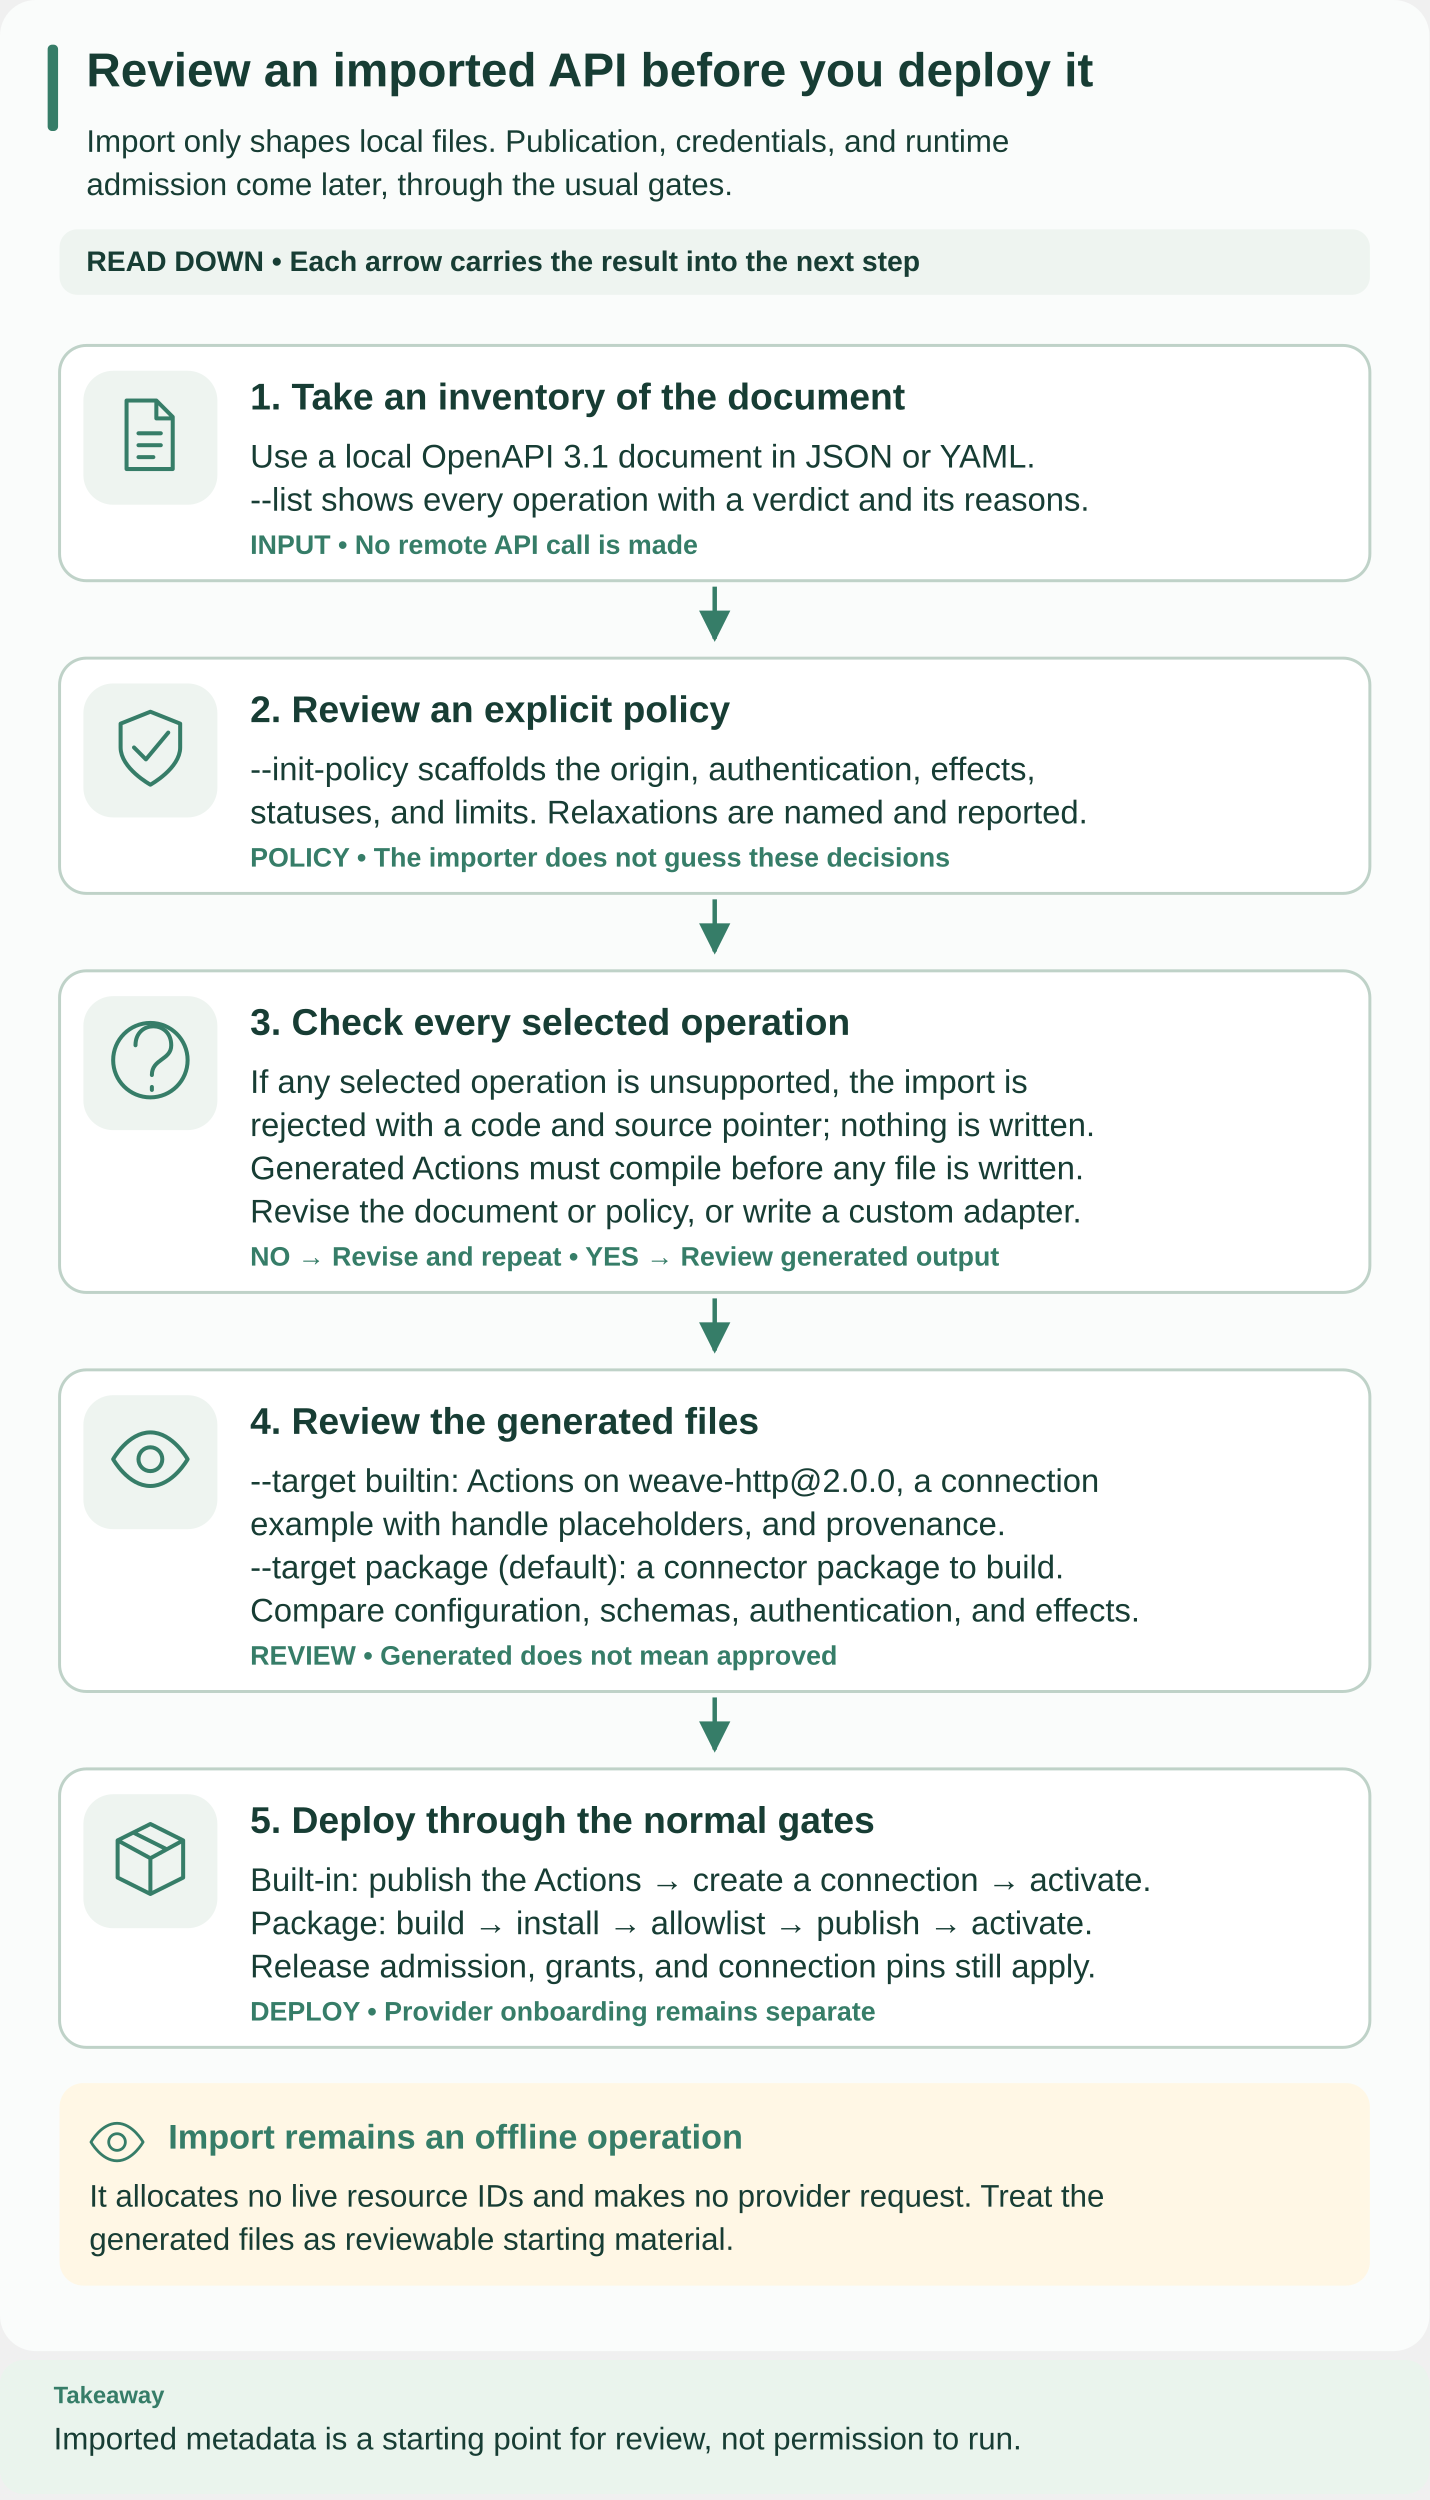
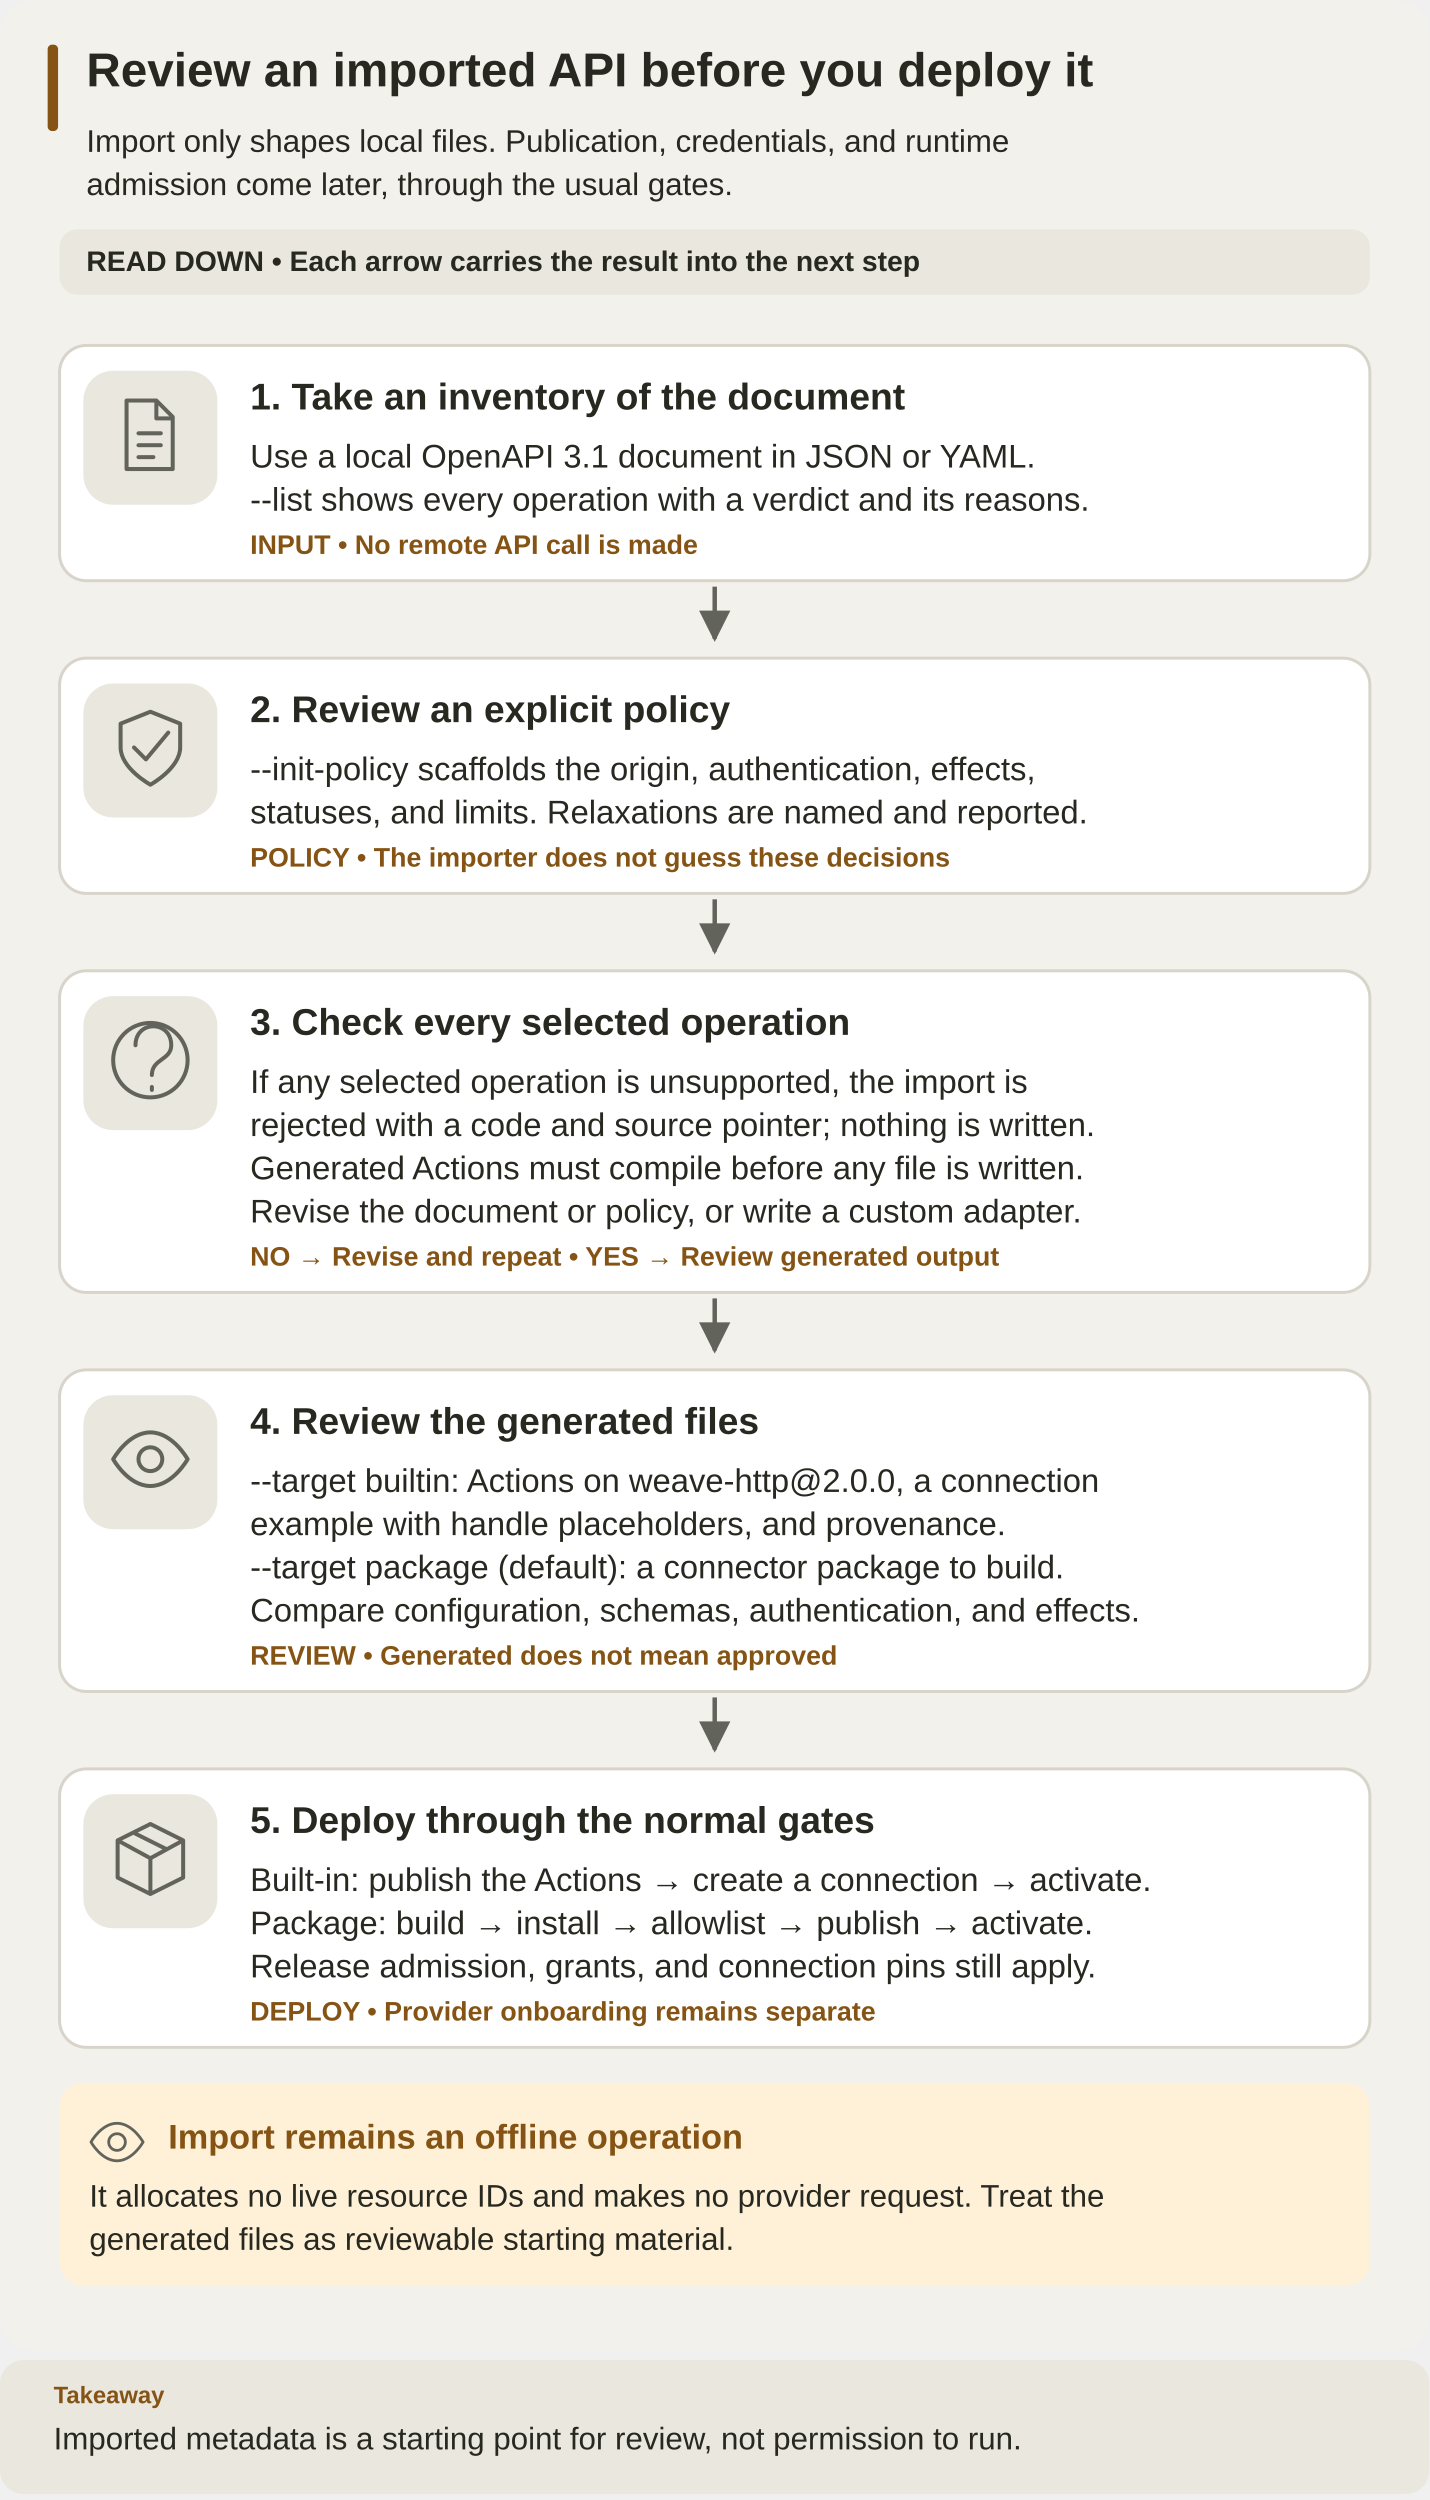
<svg xmlns="http://www.w3.org/2000/svg" width="960" height="1679" viewBox="0 0 960 1679" role="img" aria-labelledby="title desc">
  <defs>
    <marker id="arrow" viewBox="0 0 10 10" refX="9" refY="5" markerWidth="7" markerHeight="7" orient="auto">
-       <path d="M0 0 10 5 0 10z" fill="#367D68" />
+       <path d="M0 0 10 5 0 10z" fill="#62645B" />
    </marker>
  </defs>
-   <style>text{font-family:Arial,Helvetica,sans-serif}.edge{stroke:#367D68;stroke-width:3;fill:none;marker-end:url(#arrow)}</style>
-   <rect width="960" height="1579" rx="24" fill="#FAFCFB" />
-   <rect x="32" y="30" width="7" height="58" rx="3" fill="#367D68" />
-   <text x="58" y="58" font-size="32" font-weight="700" fill="#173D34">Review an imported API before you deploy it</text>
-   <text x="58" y="102" font-size="21" font-weight="400" fill="#173D34">Import only shapes local files. Publication, credentials, and runtime</text>
-   <text x="58" y="131" font-size="21" font-weight="400" fill="#173D34">admission come later, through the usual gates.</text>
-   <rect x="40" y="154" width="880" height="44" rx="12" fill="#EEF4F0" />
-   <text x="58" y="182" font-size="19" font-weight="600" fill="#173D34">READ DOWN  •  Each arrow carries the result into the next step</text>
-   <rect x="40" y="232" width="880" height="158" rx="18" fill="white" stroke="#BFD2C8" stroke-width="2" />
-   <rect x="56" y="249" width="90" height="90" rx="20" fill="#EEF4F0" />
-   <g transform="translate(73 264) scale(1)" stroke="#367D68" stroke-width="2.7" fill="none" stroke-linecap="round" stroke-linejoin="round">
+   <style>text{font-family:Arial,Helvetica,sans-serif}.edge{stroke:#62645B;stroke-width:3;fill:none;marker-end:url(#arrow)}</style>
+   <rect width="960" height="1579" rx="24" fill="#F3F1EB" />
+   <rect x="32" y="30" width="7" height="58" rx="3" fill="#855414" />
+   <text x="58" y="58" font-size="32" font-weight="700" fill="#272820">Review an imported API before you deploy it</text>
+   <text x="58" y="102" font-size="21" font-weight="400" fill="#272820">Import only shapes local files. Publication, credentials, and runtime</text>
+   <text x="58" y="131" font-size="21" font-weight="400" fill="#272820">admission come later, through the usual gates.</text>
+   <rect x="40" y="154" width="880" height="44" rx="12" fill="#EAE7DF" />
+   <text x="58" y="182" font-size="19" font-weight="600" fill="#272820">READ DOWN  •  Each arrow carries the result into the next step</text>
+   <rect x="40" y="232" width="880" height="158" rx="18" fill="white" stroke="#D8D4CA" stroke-width="2" />
+   <rect x="56" y="249" width="90" height="90" rx="20" fill="#EAE7DF" />
+   <g transform="translate(73 264) scale(1)" stroke="#62645B" stroke-width="2.7" fill="none" stroke-linecap="round" stroke-linejoin="round">
    <path d="M12 5h20l11 11v35H12z M32 5v12h11 M20 27h15 M20 35h15 M20 43h10" />
  </g>
-   <text x="168" y="275" font-size="25" font-weight="700" fill="#173D34">1. Take an inventory of the document</text>
-   <text x="168" y="314" font-size="22" font-weight="400" fill="#173D34">Use a local OpenAPI 3.1 document in JSON or YAML.</text>
-   <text x="168" y="343" font-size="22" font-weight="400" fill="#173D34">--list shows every operation with a verdict and its reasons.</text>
-   <text x="168" y="372" font-size="18" font-weight="600" fill="#367D68">INPUT • No remote API call is made</text>
+   <text x="168" y="275" font-size="25" font-weight="700" fill="#272820">1. Take an inventory of the document</text>
+   <text x="168" y="314" font-size="22" font-weight="400" fill="#272820">Use a local OpenAPI 3.1 document in JSON or YAML.</text>
+   <text x="168" y="343" font-size="22" font-weight="400" fill="#272820">--list shows every operation with a verdict and its reasons.</text>
+   <text x="168" y="372" font-size="18" font-weight="600" fill="#855414">INPUT • No remote API call is made</text>
  <path class="edge" d="M480 394v35" />
-   <rect x="40" y="442" width="880" height="158" rx="18" fill="white" stroke="#BFD2C8" stroke-width="2" />
-   <rect x="56" y="459" width="90" height="90" rx="20" fill="#EEF4F0" />
-   <g transform="translate(73 474) scale(1)" stroke="#367D68" stroke-width="2.7" fill="none" stroke-linecap="round" stroke-linejoin="round">
+   <rect x="40" y="442" width="880" height="158" rx="18" fill="white" stroke="#D8D4CA" stroke-width="2" />
+   <rect x="56" y="459" width="90" height="90" rx="20" fill="#EAE7DF" />
+   <g transform="translate(73 474) scale(1)" stroke="#62645B" stroke-width="2.7" fill="none" stroke-linecap="round" stroke-linejoin="round">
    <path d="m28 4 20 8v16c0 14-20 25-20 25S8 42 8 28V12z M17 28l8 8 15-18" />
  </g>
-   <text x="168" y="485" font-size="25" font-weight="700" fill="#173D34">2. Review an explicit policy</text>
-   <text x="168" y="524" font-size="22" font-weight="400" fill="#173D34">--init-policy scaffolds the origin, authentication, effects,</text>
-   <text x="168" y="553" font-size="22" font-weight="400" fill="#173D34">statuses, and limits. Relaxations are named and reported.</text>
-   <text x="168" y="582" font-size="18" font-weight="600" fill="#367D68">POLICY • The importer does not guess these decisions</text>
+   <text x="168" y="485" font-size="25" font-weight="700" fill="#272820">2. Review an explicit policy</text>
+   <text x="168" y="524" font-size="22" font-weight="400" fill="#272820">--init-policy scaffolds the origin, authentication, effects,</text>
+   <text x="168" y="553" font-size="22" font-weight="400" fill="#272820">statuses, and limits. Relaxations are named and reported.</text>
+   <text x="168" y="582" font-size="18" font-weight="600" fill="#855414">POLICY • The importer does not guess these decisions</text>
  <path class="edge" d="M480 604v35" />
-   <rect x="40" y="652" width="880" height="216" rx="18" fill="white" stroke="#BFD2C8" stroke-width="2" />
-   <rect x="56" y="669" width="90" height="90" rx="20" fill="#EEF4F0" />
-   <g transform="translate(73 684) scale(1)" stroke="#367D68" stroke-width="2.7" fill="none" stroke-linecap="round" stroke-linejoin="round">
+   <rect x="40" y="652" width="880" height="216" rx="18" fill="white" stroke="#D8D4CA" stroke-width="2" />
+   <rect x="56" y="669" width="90" height="90" rx="20" fill="#EAE7DF" />
+   <g transform="translate(73 684) scale(1)" stroke="#62645B" stroke-width="2.7" fill="none" stroke-linecap="round" stroke-linejoin="round">
    <path d="M18 18c0-17 24-17 24 0 0 10-13 9-13 20 M29 46v2" />
    <circle cx="28" cy="28" r="25" />
  </g>
-   <text x="168" y="695" font-size="25" font-weight="700" fill="#173D34">3. Check every selected operation</text>
-   <text x="168" y="734" font-size="22" font-weight="400" fill="#173D34">If any selected operation is unsupported, the import is</text>
-   <text x="168" y="763" font-size="22" font-weight="400" fill="#173D34">rejected with a code and source pointer; nothing is written.</text>
-   <text x="168" y="792" font-size="22" font-weight="400" fill="#173D34">Generated Actions must compile before any file is written.</text>
-   <text x="168" y="821" font-size="22" font-weight="400" fill="#173D34">Revise the document or policy, or write a custom adapter.</text>
-   <text x="168" y="850" font-size="18" font-weight="600" fill="#367D68">NO → Revise and repeat • YES → Review generated output</text>
+   <text x="168" y="695" font-size="25" font-weight="700" fill="#272820">3. Check every selected operation</text>
+   <text x="168" y="734" font-size="22" font-weight="400" fill="#272820">If any selected operation is unsupported, the import is</text>
+   <text x="168" y="763" font-size="22" font-weight="400" fill="#272820">rejected with a code and source pointer; nothing is written.</text>
+   <text x="168" y="792" font-size="22" font-weight="400" fill="#272820">Generated Actions must compile before any file is written.</text>
+   <text x="168" y="821" font-size="22" font-weight="400" fill="#272820">Revise the document or policy, or write a custom adapter.</text>
+   <text x="168" y="850" font-size="18" font-weight="600" fill="#855414">NO → Revise and repeat • YES → Review generated output</text>
  <path class="edge" d="M480 872v35" />
-   <rect x="40" y="920" width="880" height="216" rx="18" fill="white" stroke="#BFD2C8" stroke-width="2" />
-   <rect x="56" y="937" width="90" height="90" rx="20" fill="#EEF4F0" />
-   <g transform="translate(73 952) scale(1)" stroke="#367D68" stroke-width="2.7" fill="none" stroke-linecap="round" stroke-linejoin="round">
+   <rect x="40" y="920" width="880" height="216" rx="18" fill="white" stroke="#D8D4CA" stroke-width="2" />
+   <rect x="56" y="937" width="90" height="90" rx="20" fill="#EAE7DF" />
+   <g transform="translate(73 952) scale(1)" stroke="#62645B" stroke-width="2.7" fill="none" stroke-linecap="round" stroke-linejoin="round">
    <path d="M3 28s10-18 25-18 25 18 25 18-10 18-25 18S3 28 3 28z" />
    <circle cx="28" cy="28" r="8" />
  </g>
-   <text x="168" y="963" font-size="25" font-weight="700" fill="#173D34">4. Review the generated files</text>
-   <text x="168" y="1002" font-size="22" font-weight="400" fill="#173D34">--target builtin: Actions on weave-http@2.0.0, a connection</text>
-   <text x="168" y="1031" font-size="22" font-weight="400" fill="#173D34">example with handle placeholders, and provenance.</text>
-   <text x="168" y="1060" font-size="22" font-weight="400" fill="#173D34">--target package (default): a connector package to build.</text>
-   <text x="168" y="1089" font-size="22" font-weight="400" fill="#173D34">Compare configuration, schemas, authentication, and effects.</text>
-   <text x="168" y="1118" font-size="18" font-weight="600" fill="#367D68">REVIEW • Generated does not mean approved</text>
+   <text x="168" y="963" font-size="25" font-weight="700" fill="#272820">4. Review the generated files</text>
+   <text x="168" y="1002" font-size="22" font-weight="400" fill="#272820">--target builtin: Actions on weave-http@2.0.0, a connection</text>
+   <text x="168" y="1031" font-size="22" font-weight="400" fill="#272820">example with handle placeholders, and provenance.</text>
+   <text x="168" y="1060" font-size="22" font-weight="400" fill="#272820">--target package (default): a connector package to build.</text>
+   <text x="168" y="1089" font-size="22" font-weight="400" fill="#272820">Compare configuration, schemas, authentication, and effects.</text>
+   <text x="168" y="1118" font-size="18" font-weight="600" fill="#855414">REVIEW • Generated does not mean approved</text>
  <path class="edge" d="M480 1140v35" />
-   <rect x="40" y="1188" width="880" height="187" rx="18" fill="white" stroke="#BFD2C8" stroke-width="2" />
-   <rect x="56" y="1205" width="90" height="90" rx="20" fill="#EEF4F0" />
-   <g transform="translate(73 1220) scale(1)" stroke="#367D68" stroke-width="2.7" fill="none" stroke-linecap="round" stroke-linejoin="round">
+   <rect x="40" y="1188" width="880" height="187" rx="18" fill="white" stroke="#D8D4CA" stroke-width="2" />
+   <rect x="56" y="1205" width="90" height="90" rx="20" fill="#EAE7DF" />
+   <g transform="translate(73 1220) scale(1)" stroke="#62645B" stroke-width="2.7" fill="none" stroke-linecap="round" stroke-linejoin="round">
    <path d="m6 16 22-11 22 11v25L28 52 6 41z M6 16l22 12 22-12 M28 28v24 M17 11l22 11" />
  </g>
-   <text x="168" y="1231" font-size="25" font-weight="700" fill="#173D34">5. Deploy through the normal gates</text>
-   <text x="168" y="1270" font-size="22" font-weight="400" fill="#173D34">Built-in: publish the Actions → create a connection → activate.</text>
-   <text x="168" y="1299" font-size="22" font-weight="400" fill="#173D34">Package: build → install → allowlist → publish → activate.</text>
-   <text x="168" y="1328" font-size="22" font-weight="400" fill="#173D34">Release admission, grants, and connection pins still apply.</text>
-   <text x="168" y="1357" font-size="18" font-weight="600" fill="#367D68">DEPLOY • Provider onboarding remains separate</text>
-   <rect x="40" y="1399" width="880" height="136" rx="16" fill="#FFF7E5" />
-   <g transform="translate(59 1419) scale(0.7)" stroke="#367D68" stroke-width="2.7" fill="none" stroke-linecap="round" stroke-linejoin="round">
+   <text x="168" y="1231" font-size="25" font-weight="700" fill="#272820">5. Deploy through the normal gates</text>
+   <text x="168" y="1270" font-size="22" font-weight="400" fill="#272820">Built-in: publish the Actions → create a connection → activate.</text>
+   <text x="168" y="1299" font-size="22" font-weight="400" fill="#272820">Package: build → install → allowlist → publish → activate.</text>
+   <text x="168" y="1328" font-size="22" font-weight="400" fill="#272820">Release admission, grants, and connection pins still apply.</text>
+   <text x="168" y="1357" font-size="18" font-weight="600" fill="#855414">DEPLOY • Provider onboarding remains separate</text>
+   <rect x="40" y="1399" width="880" height="136" rx="16" fill="#FFF0D8" />
+   <g transform="translate(59 1419) scale(0.7)" stroke="#62645B" stroke-width="2.7" fill="none" stroke-linecap="round" stroke-linejoin="round">
    <path d="M3 28s10-18 25-18 25 18 25 18-10 18-25 18S3 28 3 28z" />
    <circle cx="28" cy="28" r="8" />
  </g>
-   <text x="113" y="1443" font-size="23" font-weight="700" fill="#367D68">Import remains an offline operation</text>
-   <text x="60" y="1482" font-size="21" font-weight="400" fill="#173D34">It allocates no live resource IDs and makes no provider request. Treat the</text>
-   <text x="60" y="1511" font-size="21" font-weight="400" fill="#173D34">generated files as reviewable starting material.</text>
+   <text x="113" y="1443" font-size="23" font-weight="700" fill="#855414">Import remains an offline operation</text>
+   <text x="60" y="1482" font-size="21" font-weight="400" fill="#272820">It allocates no live resource IDs and makes no provider request. Treat the</text>
+   <text x="60" y="1511" font-size="21" font-weight="400" fill="#272820">generated files as reviewable starting material.</text>
  <g id="takeaway">
-     <rect x="0" y="1585" width="960" height="90" rx="16" fill="#EAF4ED" />
-     <text x="36" y="1614" style="font-family:Arial,Helvetica,sans-serif;font-size:16px;font-weight:700;fill:#367D68">Takeaway</text>
-     <text x="36" y="1645" style="font-family:Arial,Helvetica,sans-serif;font-size:21px;fill:#173D34">Imported metadata is a starting point for review, not permission to run.</text>
+     <rect x="0" y="1585" width="960" height="90" rx="16" fill="#EAE7DF" />
+     <text x="36" y="1614" style="font-family:Arial,Helvetica,sans-serif;font-size:16px;font-weight:700;fill:#855414">Takeaway</text>
+     <text x="36" y="1645" style="font-family:Arial,Helvetica,sans-serif;font-size:21px;fill:#272820">Imported metadata is a starting point for review, not permission to run.</text>
  </g>
</svg>
